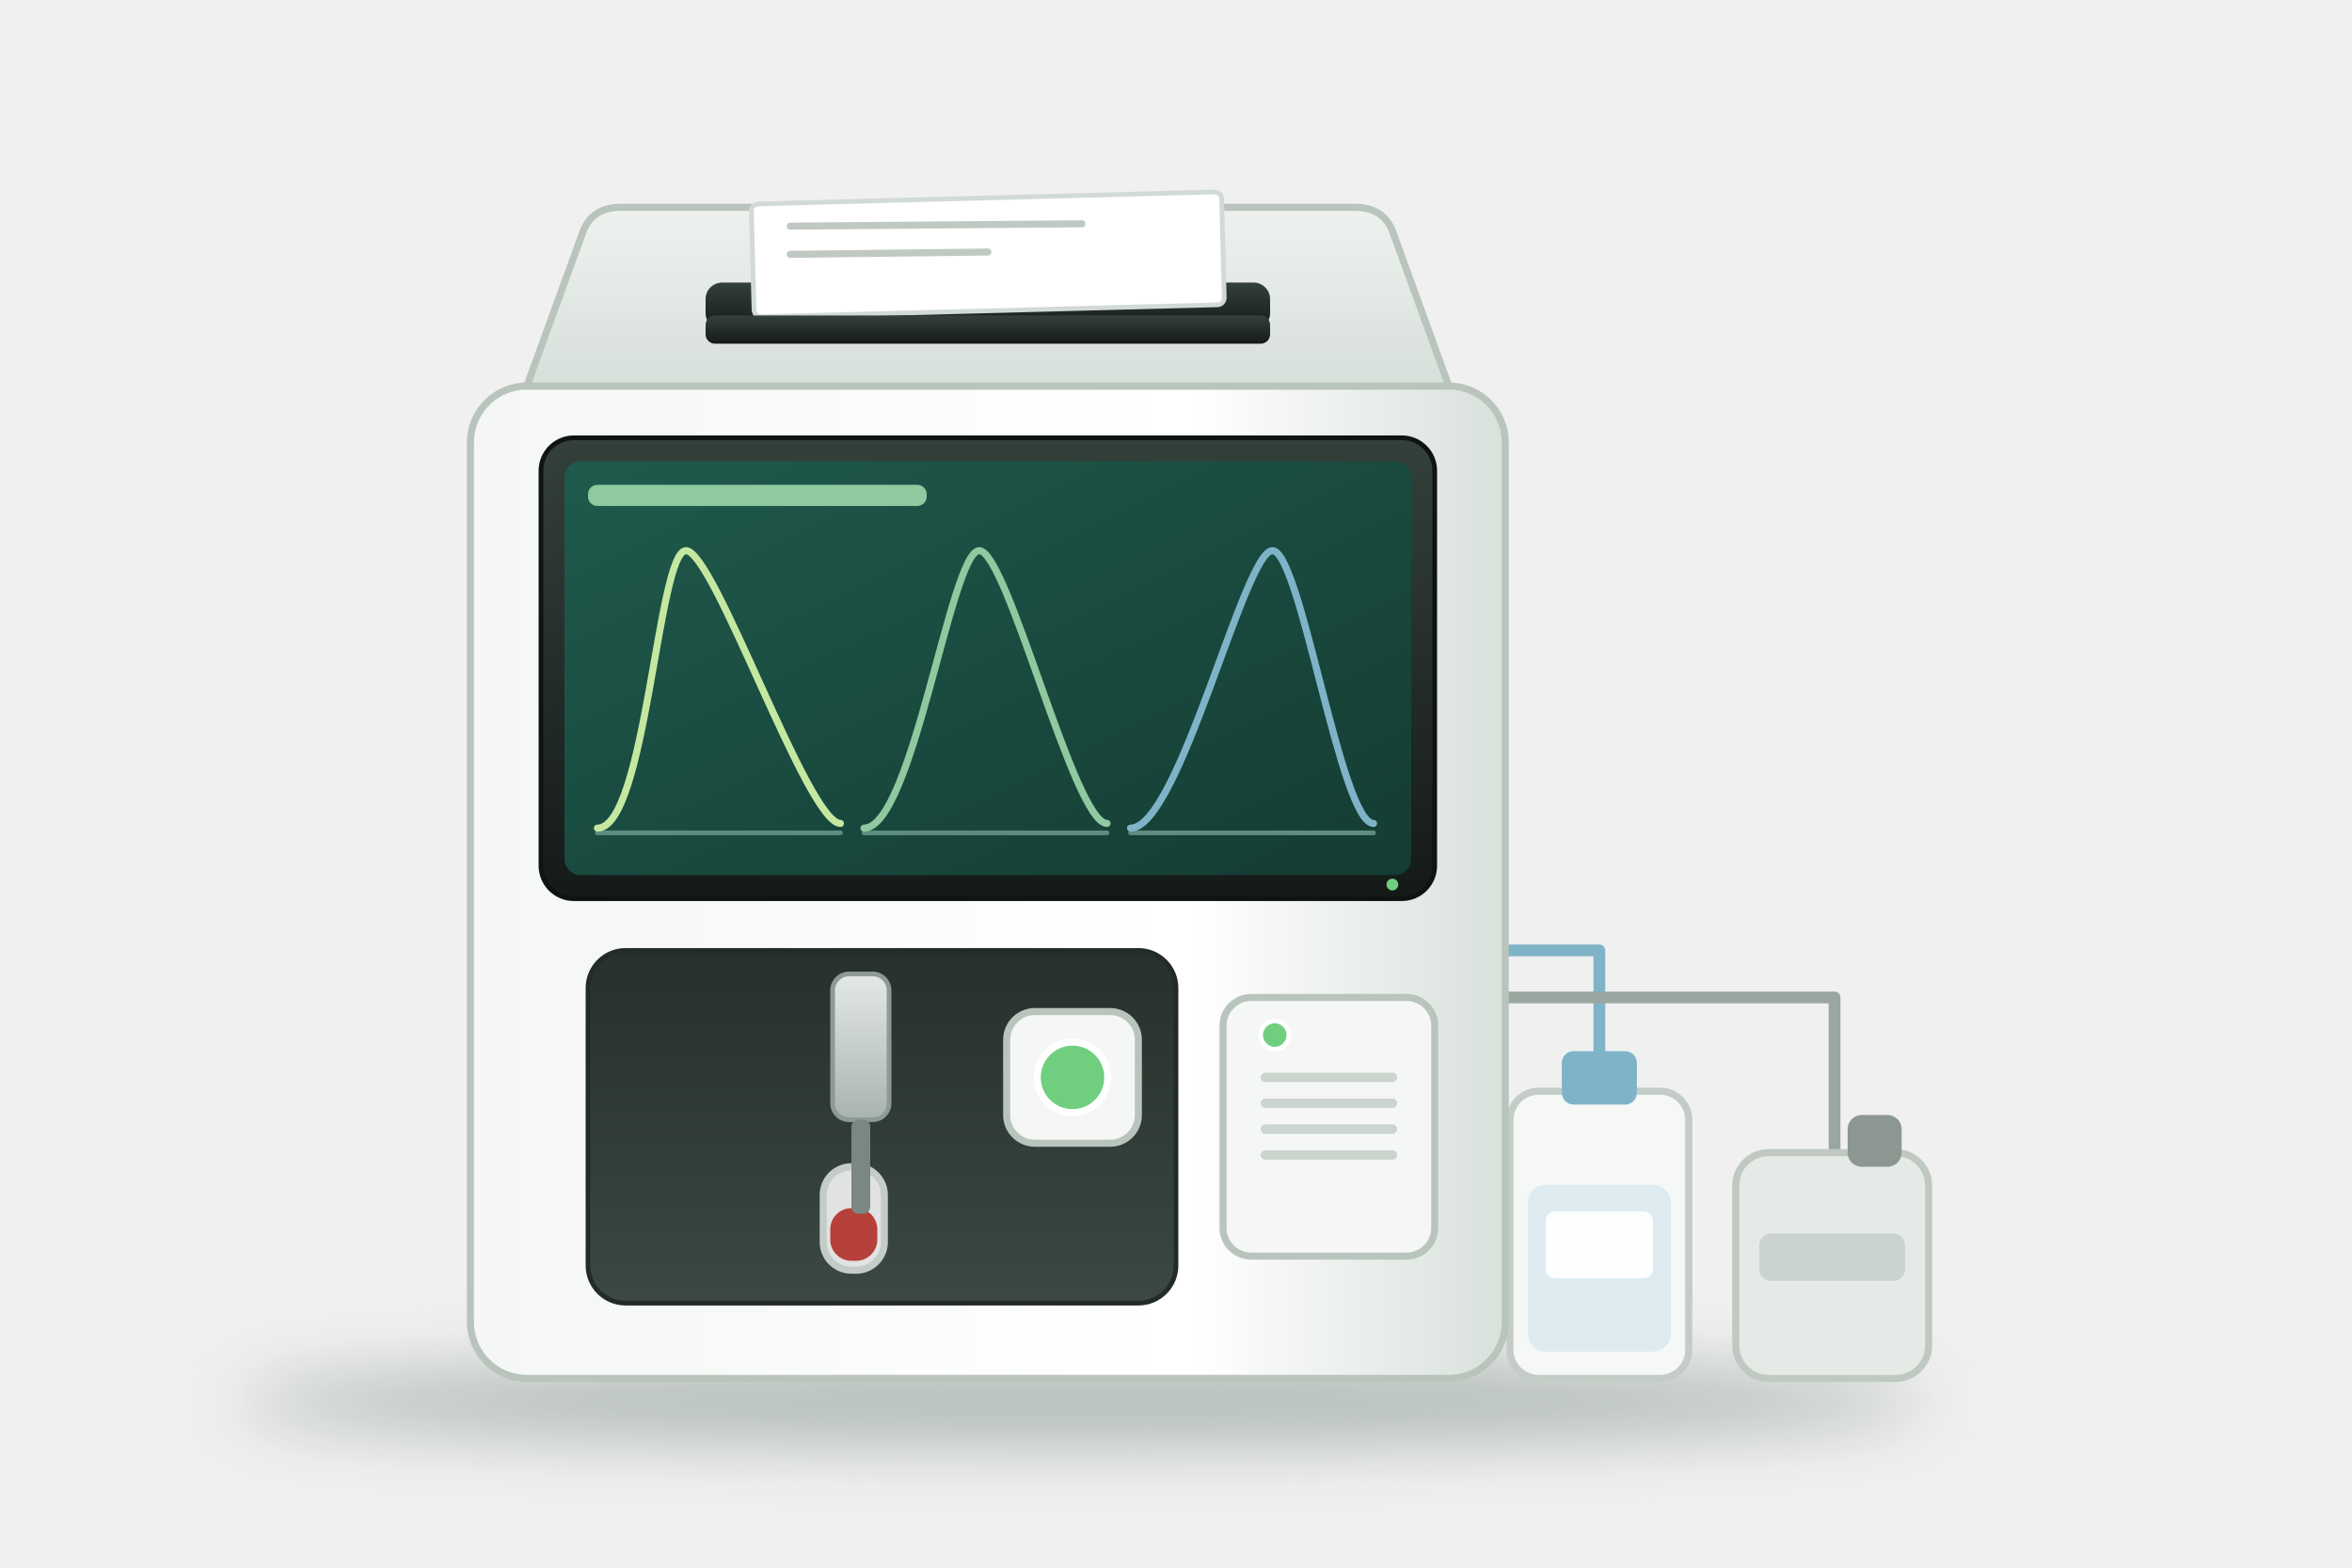
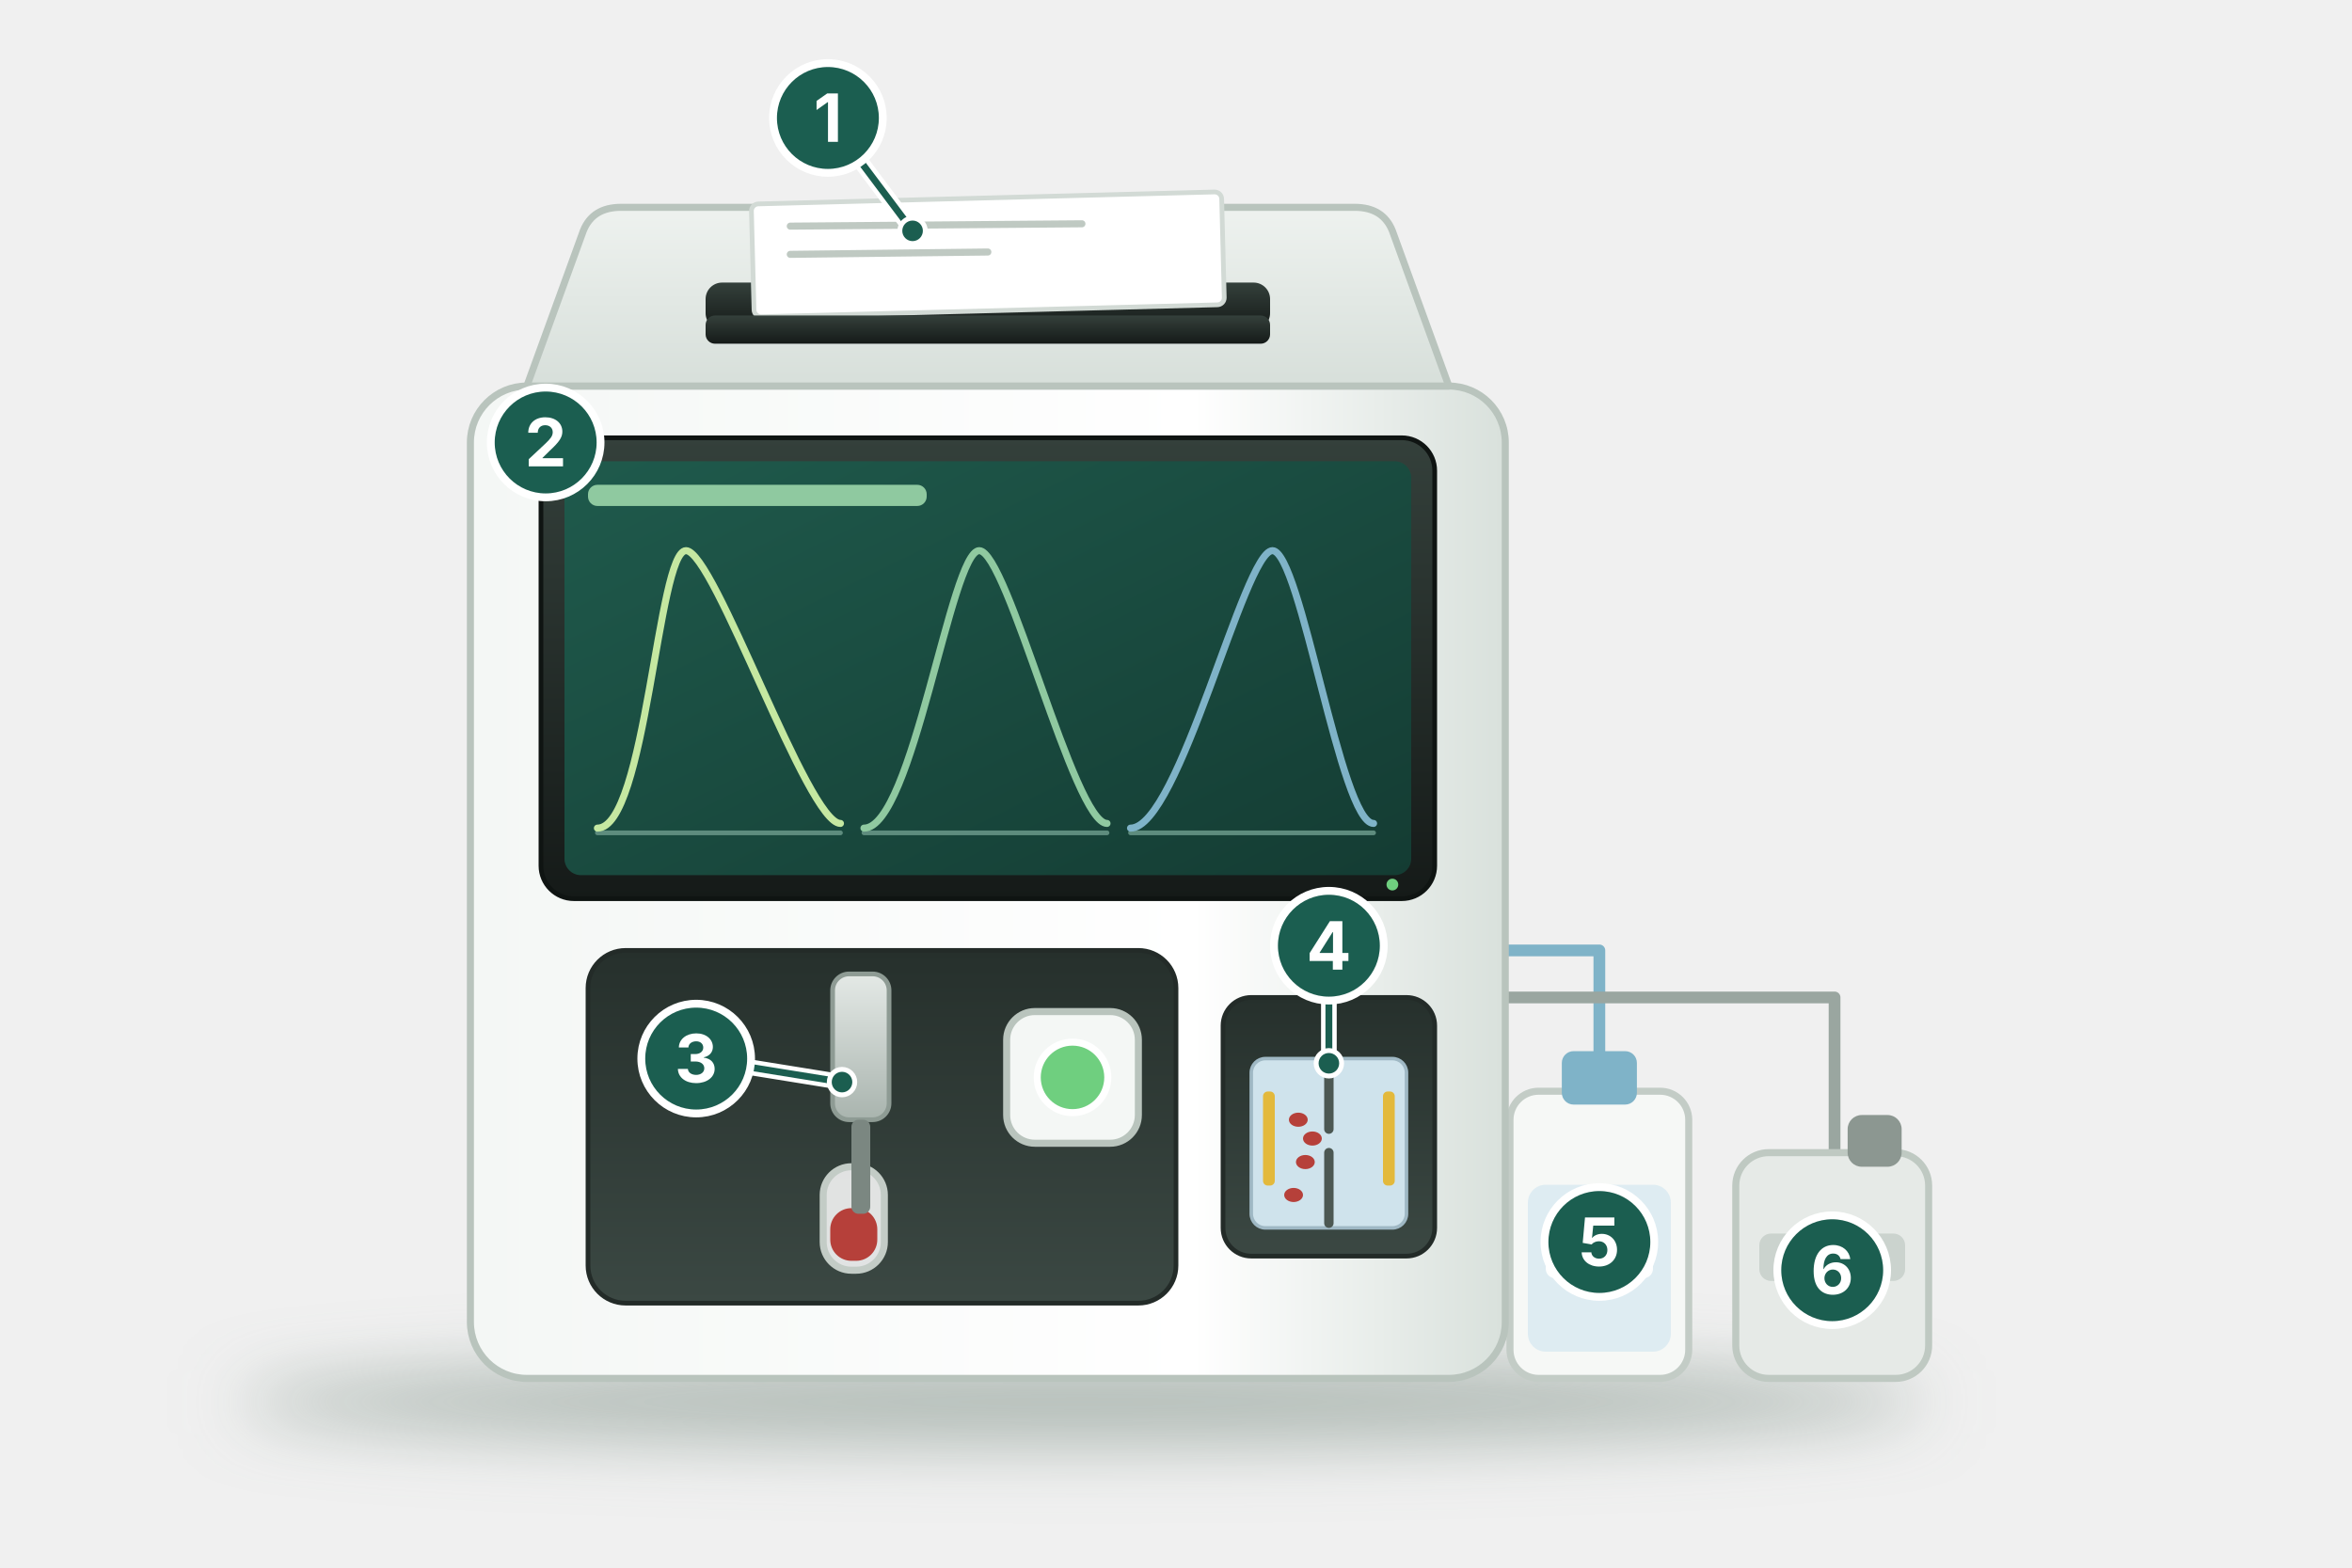
<svg xmlns="http://www.w3.org/2000/svg" viewBox="0 0 1200 800" width="1200" height="800">
  <defs>
    <linearGradient id="body" x1="0" y1="0" x2="0" y2="1">
      <stop offset="0" stop-color="#FFFFFF" />
      <stop offset="1" stop-color="#E1E7E3" />
    </linearGradient>
    <linearGradient id="bodyH" x1="0" y1="0" x2="1" y2="0">
      <stop offset="0" stop-color="#F4F7F5" />
      <stop offset="0.7" stop-color="#FFFFFF" />
      <stop offset="1" stop-color="#D9E1DC" />
    </linearGradient>
    <linearGradient id="topP" x1="0" y1="0" x2="0" y2="1">
      <stop offset="0" stop-color="#EEF2EF" />
      <stop offset="1" stop-color="#D7DFDA" />
    </linearGradient>
    <linearGradient id="deck" x1="0" y1="0" x2="0" y2="1">
      <stop offset="0" stop-color="#C9D4CE" />
      <stop offset="1" stop-color="#E4EAE6" />
    </linearGradient>
    <linearGradient id="screen" x1="0" y1="0" x2="1" y2="1">
      <stop offset="0" stop-color="#1F5A4C" />
      <stop offset="1" stop-color="#143C33" />
    </linearGradient>
    <linearGradient id="dark" x1="0" y1="0" x2="0" y2="1">
      <stop offset="0" stop-color="#34403B" />
      <stop offset="1" stop-color="#151A18" />
    </linearGradient>
    <linearGradient id="niche" x1="0" y1="0" x2="0" y2="1">
      <stop offset="0" stop-color="#26302C" />
      <stop offset="1" stop-color="#3B4843" />
    </linearGradient>
    <linearGradient id="metal" x1="0" y1="0" x2="0" y2="1">
      <stop offset="0" stop-color="#E4E9E6" />
      <stop offset="1" stop-color="#A9B4AE" />
    </linearGradient>
    <linearGradient id="glass" x1="0" y1="0" x2="1" y2="1">
      <stop offset="0" stop-color="#FFFFFF" stop-opacity="0.55" />
      <stop offset="0.45" stop-color="#FFFFFF" stop-opacity="0.08" />
      <stop offset="1" stop-color="#CFE9D9" stop-opacity="0.25" />
    </linearGradient>
    <linearGradient id="liquid" x1="0" y1="0" x2="0" y2="1">
      <stop offset="0" stop-color="#F0D36B" />
      <stop offset="1" stop-color="#E0B73A" />
    </linearGradient>
    <filter id="soft" filterUnits="userSpaceOnUse" x="0" y="0" width="1200" height="800">
      <feGaussianBlur stdDeviation="14" />
    </filter>
  </defs>
  <g transform="translate(-120,-139) scale(1.2)">
    <ellipse cx="560" cy="712" rx="360" ry="18" fill="#6F8479" opacity="0.5" filter="url(#soft)" />
    <path d="M780 590 V 520 H 730" fill="none" stroke="#7FB3C8" stroke-width="5" stroke-linecap="round" stroke-linejoin="round" />
    <path d="M880 620 V 540 H 740" fill="none" stroke="#9AA6A0" stroke-width="5" stroke-linecap="round" stroke-linejoin="round" />
    <rect x="742" y="579.88" width="76" height="122.12" rx="12.16" fill="#F6F8F6" stroke="#C3CCC6" stroke-width="3" />
    <rect x="749.6" y="619.64" width="60.8" height="71" rx="7.6" fill="#DCEBF2" opacity="0.9" />
    <rect x="764.04" y="562.84" width="31.92" height="22.72" rx="5" fill="#7FB3C8" />
    <rect x="757.2" y="631" width="45.6" height="28.4" rx="4" fill="#FFFFFF" opacity="0.95" />
    <rect x="838" y="606" width="82" height="96" rx="14" fill="#E6EAE7" stroke="#BFC9C2" stroke-width="3" />
    <rect x="848" y="640.4" width="62" height="20.16" rx="5" fill="#CBD3CE" />
    <rect x="885.56" y="590" width="22.96" height="22" rx="6" fill="#8C9791" />
    <rect x="300" y="280" width="440" height="422" rx="24" fill="url(#bodyH)" stroke="#B9C4BD" stroke-width="3" />
    <path d="M324 280 L348 214 Q352 204 364 204 H676 Q688 204 692 214 L716 280 Z" fill="url(#topP)" stroke="#B9C4BD" stroke-width="3" stroke-linecap="round" stroke-linejoin="round" />
    <rect x="400" y="236" width="240" height="20" rx="7" fill="url(#dark)" />
    <rect x="420" y="200" width="200" height="48" rx="3" fill="#FFFFFF" stroke="#D2DAD5" stroke-width="2" transform="rotate(-1.5 520 224)" />
    <line x1="436" y1="212" x2="560" y2="211" stroke="#BFC9C2" stroke-width="3" stroke-linecap="round" />
    <line x1="436" y1="224" x2="520" y2="223" stroke="#BFC9C2" stroke-width="3" stroke-linecap="round" />
    <rect x="400" y="250" width="240" height="12" rx="4" fill="url(#dark)" />
    <rect x="330" y="302" width="380" height="196" rx="14" fill="url(#dark)" stroke="#0F1412" stroke-width="2" />
    <rect x="340" y="312" width="360" height="176" rx="7" fill="url(#screen)" />
    <g transform="translate(340,312)">
      <rect x="10" y="10" width="144" height="9" rx="4" fill="#8FC9A0" />
      <line x1="14" y1="158" x2="117.333" y2="158" stroke="#5E8C7E" stroke-width="2" stroke-linecap="round" />
      <path d="M14 156 C 34.667 156 39.667 38 51.667 38 S 103.333 154 117.333 154" fill="none" stroke="#C5E8A1" stroke-width="3" stroke-linecap="round" stroke-linejoin="round" />
      <line x1="127.333" y1="158" x2="230.667" y2="158" stroke="#5E8C7E" stroke-width="2" stroke-linecap="round" />
      <path d="M127.333 156 C 148 156 164.333 38 176.333 38 S 216.667 154 230.667 154" fill="none" stroke="#8FC9A0" stroke-width="3" stroke-linecap="round" stroke-linejoin="round" />
      <line x1="240.667" y1="158" x2="344" y2="158" stroke="#5E8C7E" stroke-width="2" stroke-linecap="round" />
      <path d="M240.667 156 C 261.333 156 289 38 301 38 S 330 154 344 154" fill="none" stroke="#7FB3C8" stroke-width="3" stroke-linecap="round" stroke-linejoin="round" />
    </g>
    <ellipse cx="692.0" cy="492.0" rx="2.5" ry="2.5" fill="#6FCF7F" />
    <rect x="350" y="520" width="250" height="150" rx="16" fill="url(#niche)" stroke="#232B28" stroke-width="2" />
    <rect x="450" y="612" width="26" height="44" rx="12" fill="#FFFFFFD9" stroke="#C3CCC6" stroke-width="3" />
    <rect x="453" y="629.6" width="20" height="22.4" rx="9" fill="#B6403A" />
    <rect x="454" y="530" width="24" height="62" rx="7" fill="url(#metal)" stroke="#8E9B94" stroke-width="2" />
    <rect x="462" y="592" width="8" height="40" rx="3" fill="#7B8781" />
    <rect x="528" y="546" width="56" height="56" rx="12" fill="#F4F7F5" stroke="#B9C4BD" stroke-width="3" />
    <ellipse cx="556.0" cy="574.0" rx="15.0" ry="15.0" fill="#6FCF7F" stroke="#FFFFFF" stroke-width="3" />
-     <rect x="620" y="540" width="90" height="110" rx="12" fill="#F4F7F5" stroke="#B9C4BD" stroke-width="3" />
-     <line x1="638" y1="574" x2="692" y2="574" stroke="#CBD4CE" stroke-width="4" stroke-linecap="round" />
-     <line x1="638" y1="585" x2="692" y2="585" stroke="#CBD4CE" stroke-width="4" stroke-linecap="round" />
-     <line x1="638" y1="596" x2="692" y2="596" stroke="#CBD4CE" stroke-width="4" stroke-linecap="round" />
-     <line x1="638" y1="607" x2="692" y2="607" stroke="#CBD4CE" stroke-width="4" stroke-linecap="round" />
-     <ellipse cx="642.0" cy="556.0" rx="6.0" ry="6.0" fill="#6FCF7F" stroke="#FFFFFF" stroke-width="2" />
+     <rect x="620" y="540" width="90" height="110" rx="12" fill="url(#niche)" stroke="#232B28" stroke-width="2" />
+     <rect x="632" y="566" width="66" height="72" rx="6" fill="#CFE3EC" stroke="#9FB8C4" stroke-width="1.5" />
+     <line x1="665" y1="568" x2="665" y2="596" stroke="#4C5853" stroke-width="4" stroke-linecap="round" />
+     <line x1="665" y1="606" x2="665" y2="636" stroke="#4C5853" stroke-width="4" stroke-linecap="round" />
+     <rect x="637" y="580" width="5" height="40" rx="2" fill="#E3B93C" />
+     <rect x="688" y="580" width="5" height="40" rx="2" fill="#E3B93C" />
+     <ellipse cx="652.0" cy="592.0" rx="4.0" ry="3.0" fill="#B6403A" />
+     <ellipse cx="655.0" cy="610.0" rx="4.0" ry="3.0" fill="#B6403A" />
+     <ellipse cx="650.0" cy="624.0" rx="4.0" ry="3.0" fill="#B6403A" />
+     <ellipse cx="658.0" cy="600.0" rx="4.0" ry="3.0" fill="#B6403A" />
+   </g>
+   <g id="callouts" font-family="Inter, Arial, sans-serif" font-weight="700" text-anchor="middle">
+     <g class="callout" data-n="1">
+       <line x1="439.2" y1="82.6" x2="465.6" y2="117.8" stroke="#FFFFFF" stroke-width="8" stroke-linecap="round" />
+       <line x1="439.2" y1="82.6" x2="465.6" y2="117.8" stroke="#1B5E50" stroke-width="3.5" stroke-linecap="round" />
+       <ellipse cx="465.6" cy="117.8" rx="6.5" ry="6.5" fill="#1B5E50" stroke="#FFFFFF" stroke-width="2.5" />
+       <ellipse cx="422.4" cy="60.2" rx="28.0" ry="28.0" fill="#1B5E50" stroke="#FFFFFF" stroke-width="4" />
+       <text x="422.4" y="72.4" font-size="34" fill="#FFFFFF">1</text>
+     </g>
+     <g class="callout" data-n="2">
+       <ellipse cx="278.4" cy="225.8" rx="28.0" ry="28.0" fill="#1B5E50" stroke="#FFFFFF" stroke-width="4" />
+       <text x="278.4" y="238.0" font-size="34" fill="#FFFFFF">2</text>
+     </g>
+     <g class="callout" data-n="3">
+       <line x1="382.843" y1="544.659" x2="429.6" y2="552.2" stroke="#FFFFFF" stroke-width="8" stroke-linecap="round" />
+       <line x1="382.843" y1="544.659" x2="429.6" y2="552.2" stroke="#1B5E50" stroke-width="3.5" stroke-linecap="round" />
+       <ellipse cx="429.6" cy="552.2" rx="6.5" ry="6.5" fill="#1B5E50" stroke="#FFFFFF" stroke-width="2.5" />
+       <ellipse cx="355.2" cy="540.2" rx="28.0" ry="28.0" fill="#1B5E50" stroke="#FFFFFF" stroke-width="4" />
+       <text x="355.2" y="552.4" font-size="34" fill="#FFFFFF">3</text>
+     </g>
+     <g class="callout" data-n="4">
+       <line x1="678" y1="510.6" x2="678" y2="542.6" stroke="#FFFFFF" stroke-width="8" stroke-linecap="round" />
+       <line x1="678" y1="510.6" x2="678" y2="542.6" stroke="#1B5E50" stroke-width="3.5" stroke-linecap="round" />
+       <ellipse cx="678.0" cy="542.6" rx="6.5" ry="6.5" fill="#1B5E50" stroke="#FFFFFF" stroke-width="2.5" />
+       <ellipse cx="678.0" cy="482.6" rx="28.0" ry="28.0" fill="#1B5E50" stroke="#FFFFFF" stroke-width="4" />
+       <text x="678.0" y="494.8" font-size="34" fill="#FFFFFF">4</text>
+     </g>
+     <g class="callout" data-n="5">
+       <ellipse cx="816.0" cy="633.8" rx="28.0" ry="28.0" fill="#1B5E50" stroke="#FFFFFF" stroke-width="4" />
+       <text x="816.0" y="646.0" font-size="34" fill="#FFFFFF">5</text>
+     </g>
+     <g class="callout" data-n="6">
+       <ellipse cx="934.8" cy="648.2" rx="28.0" ry="28.0" fill="#1B5E50" stroke="#FFFFFF" stroke-width="4" />
+       <text x="934.8" y="660.4" font-size="34" fill="#FFFFFF">6</text>
+     </g>
  </g>
</svg>
